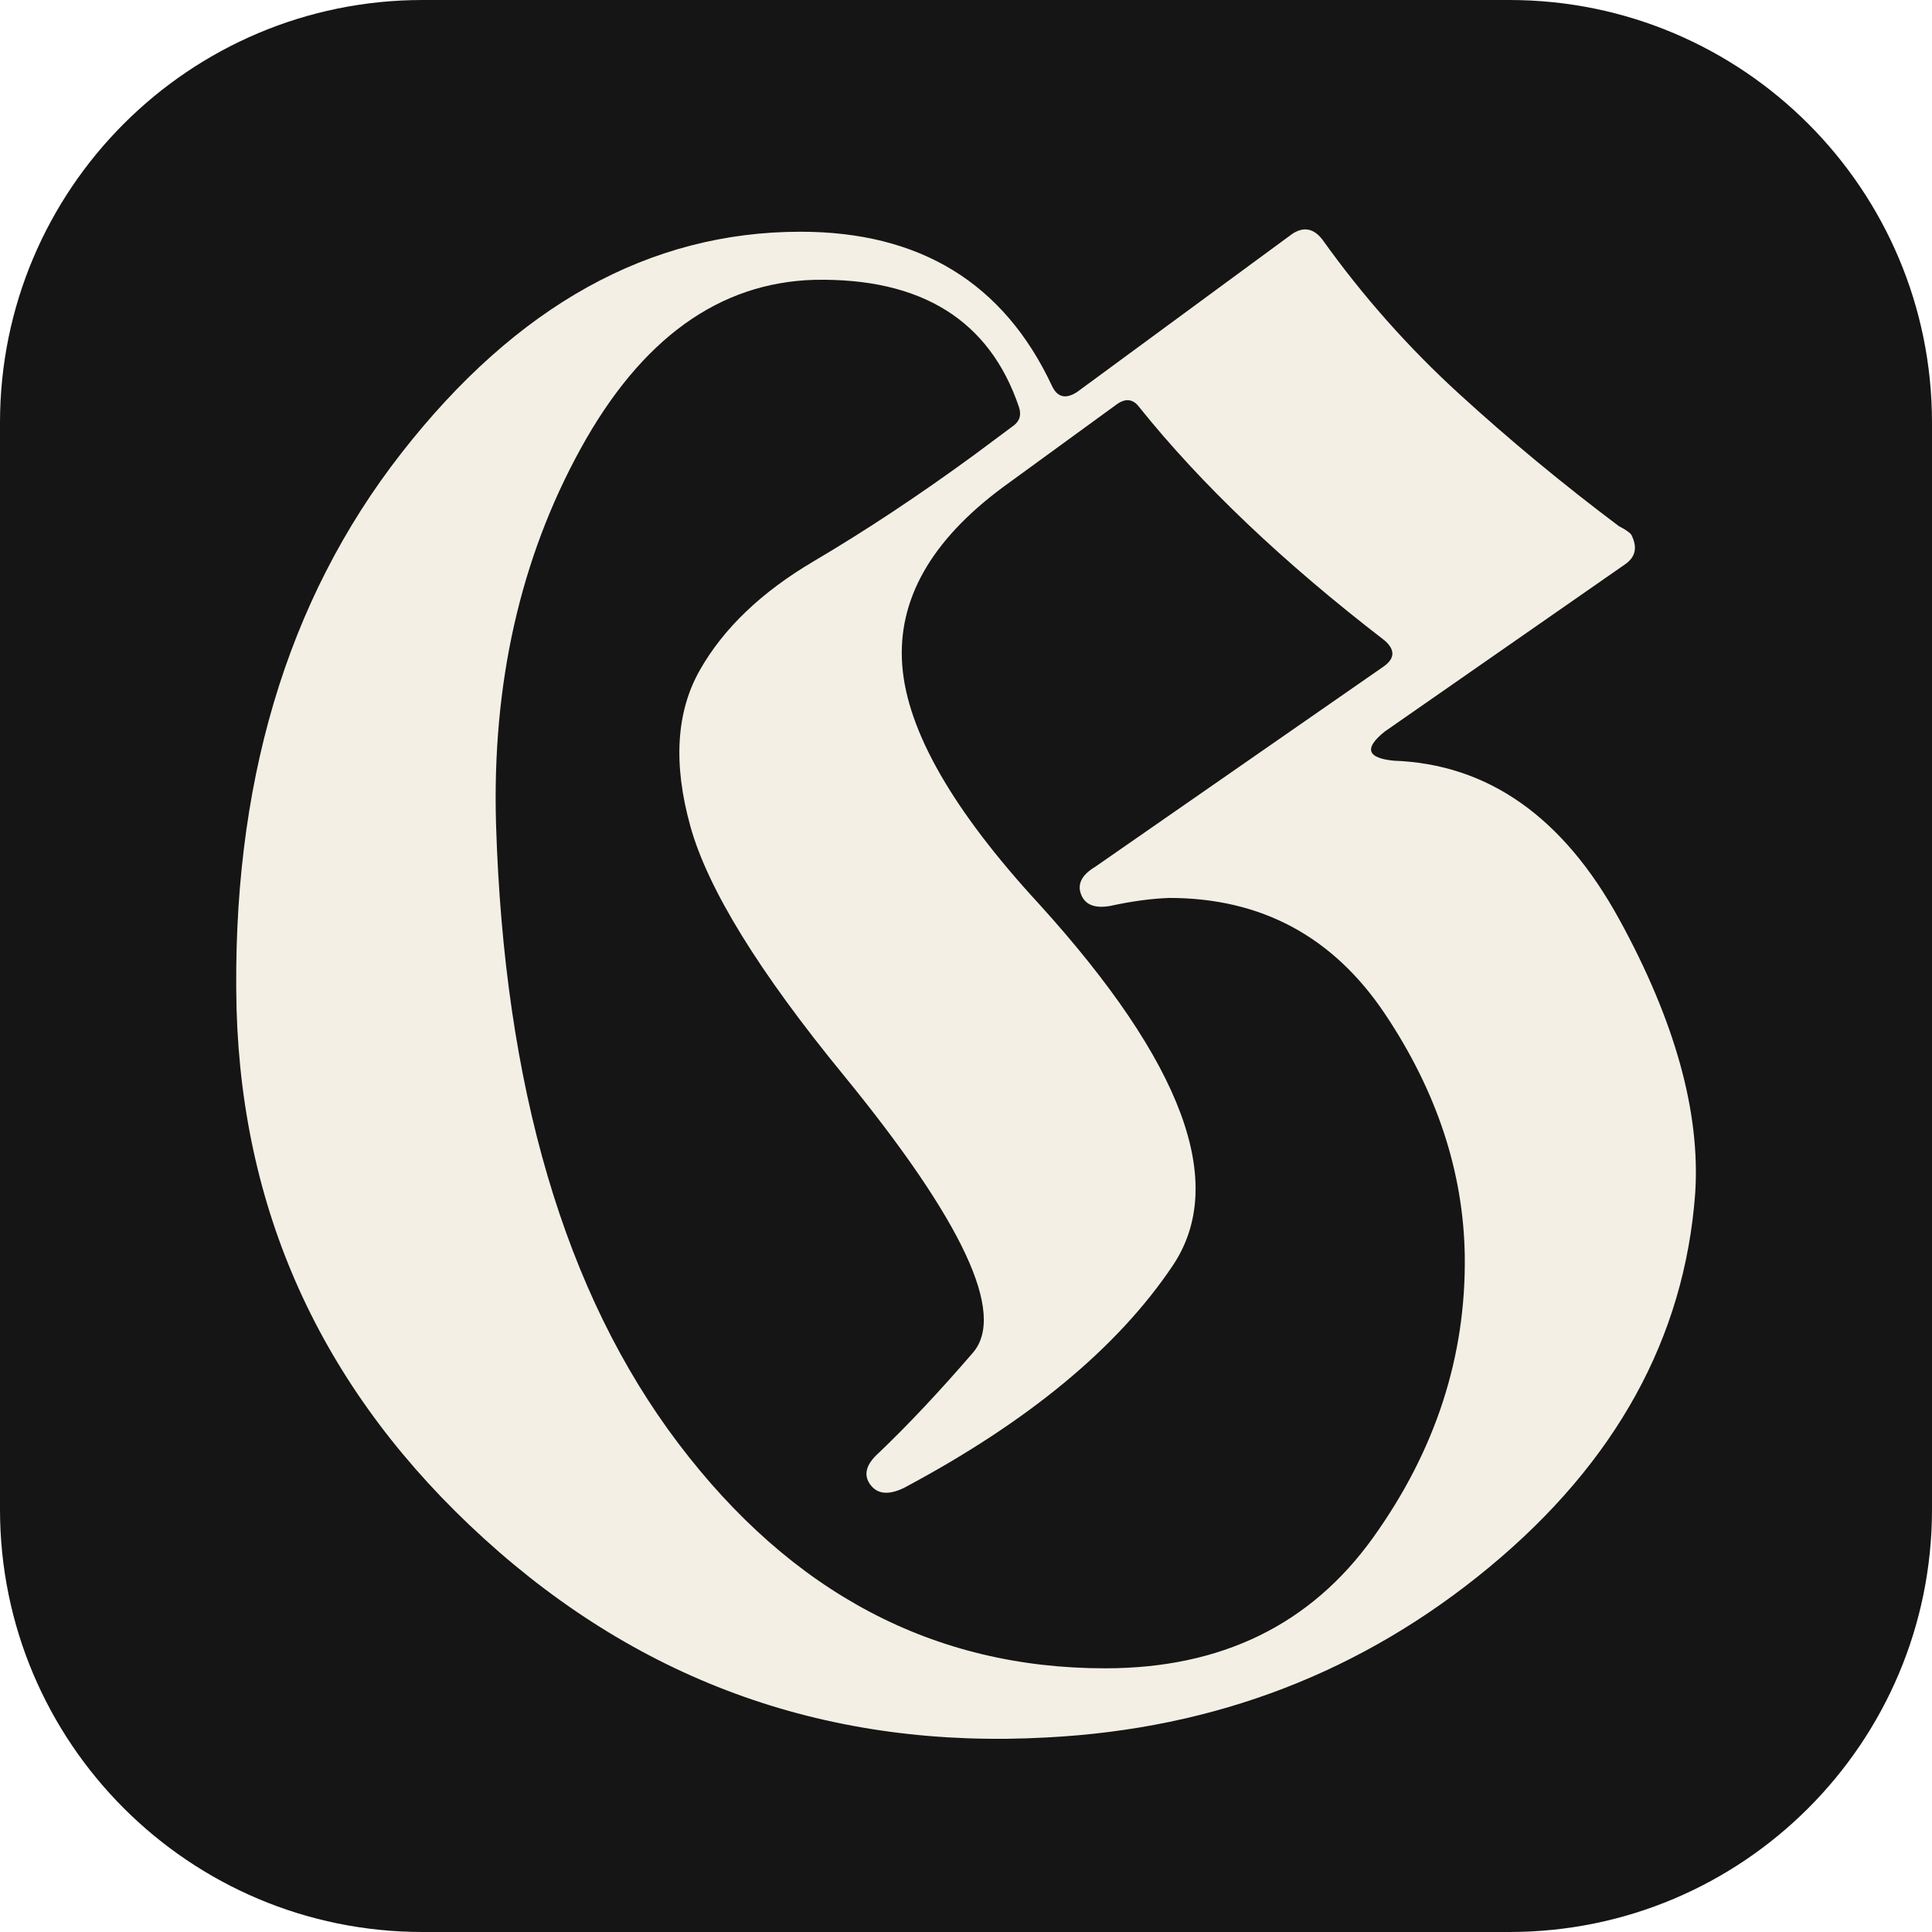
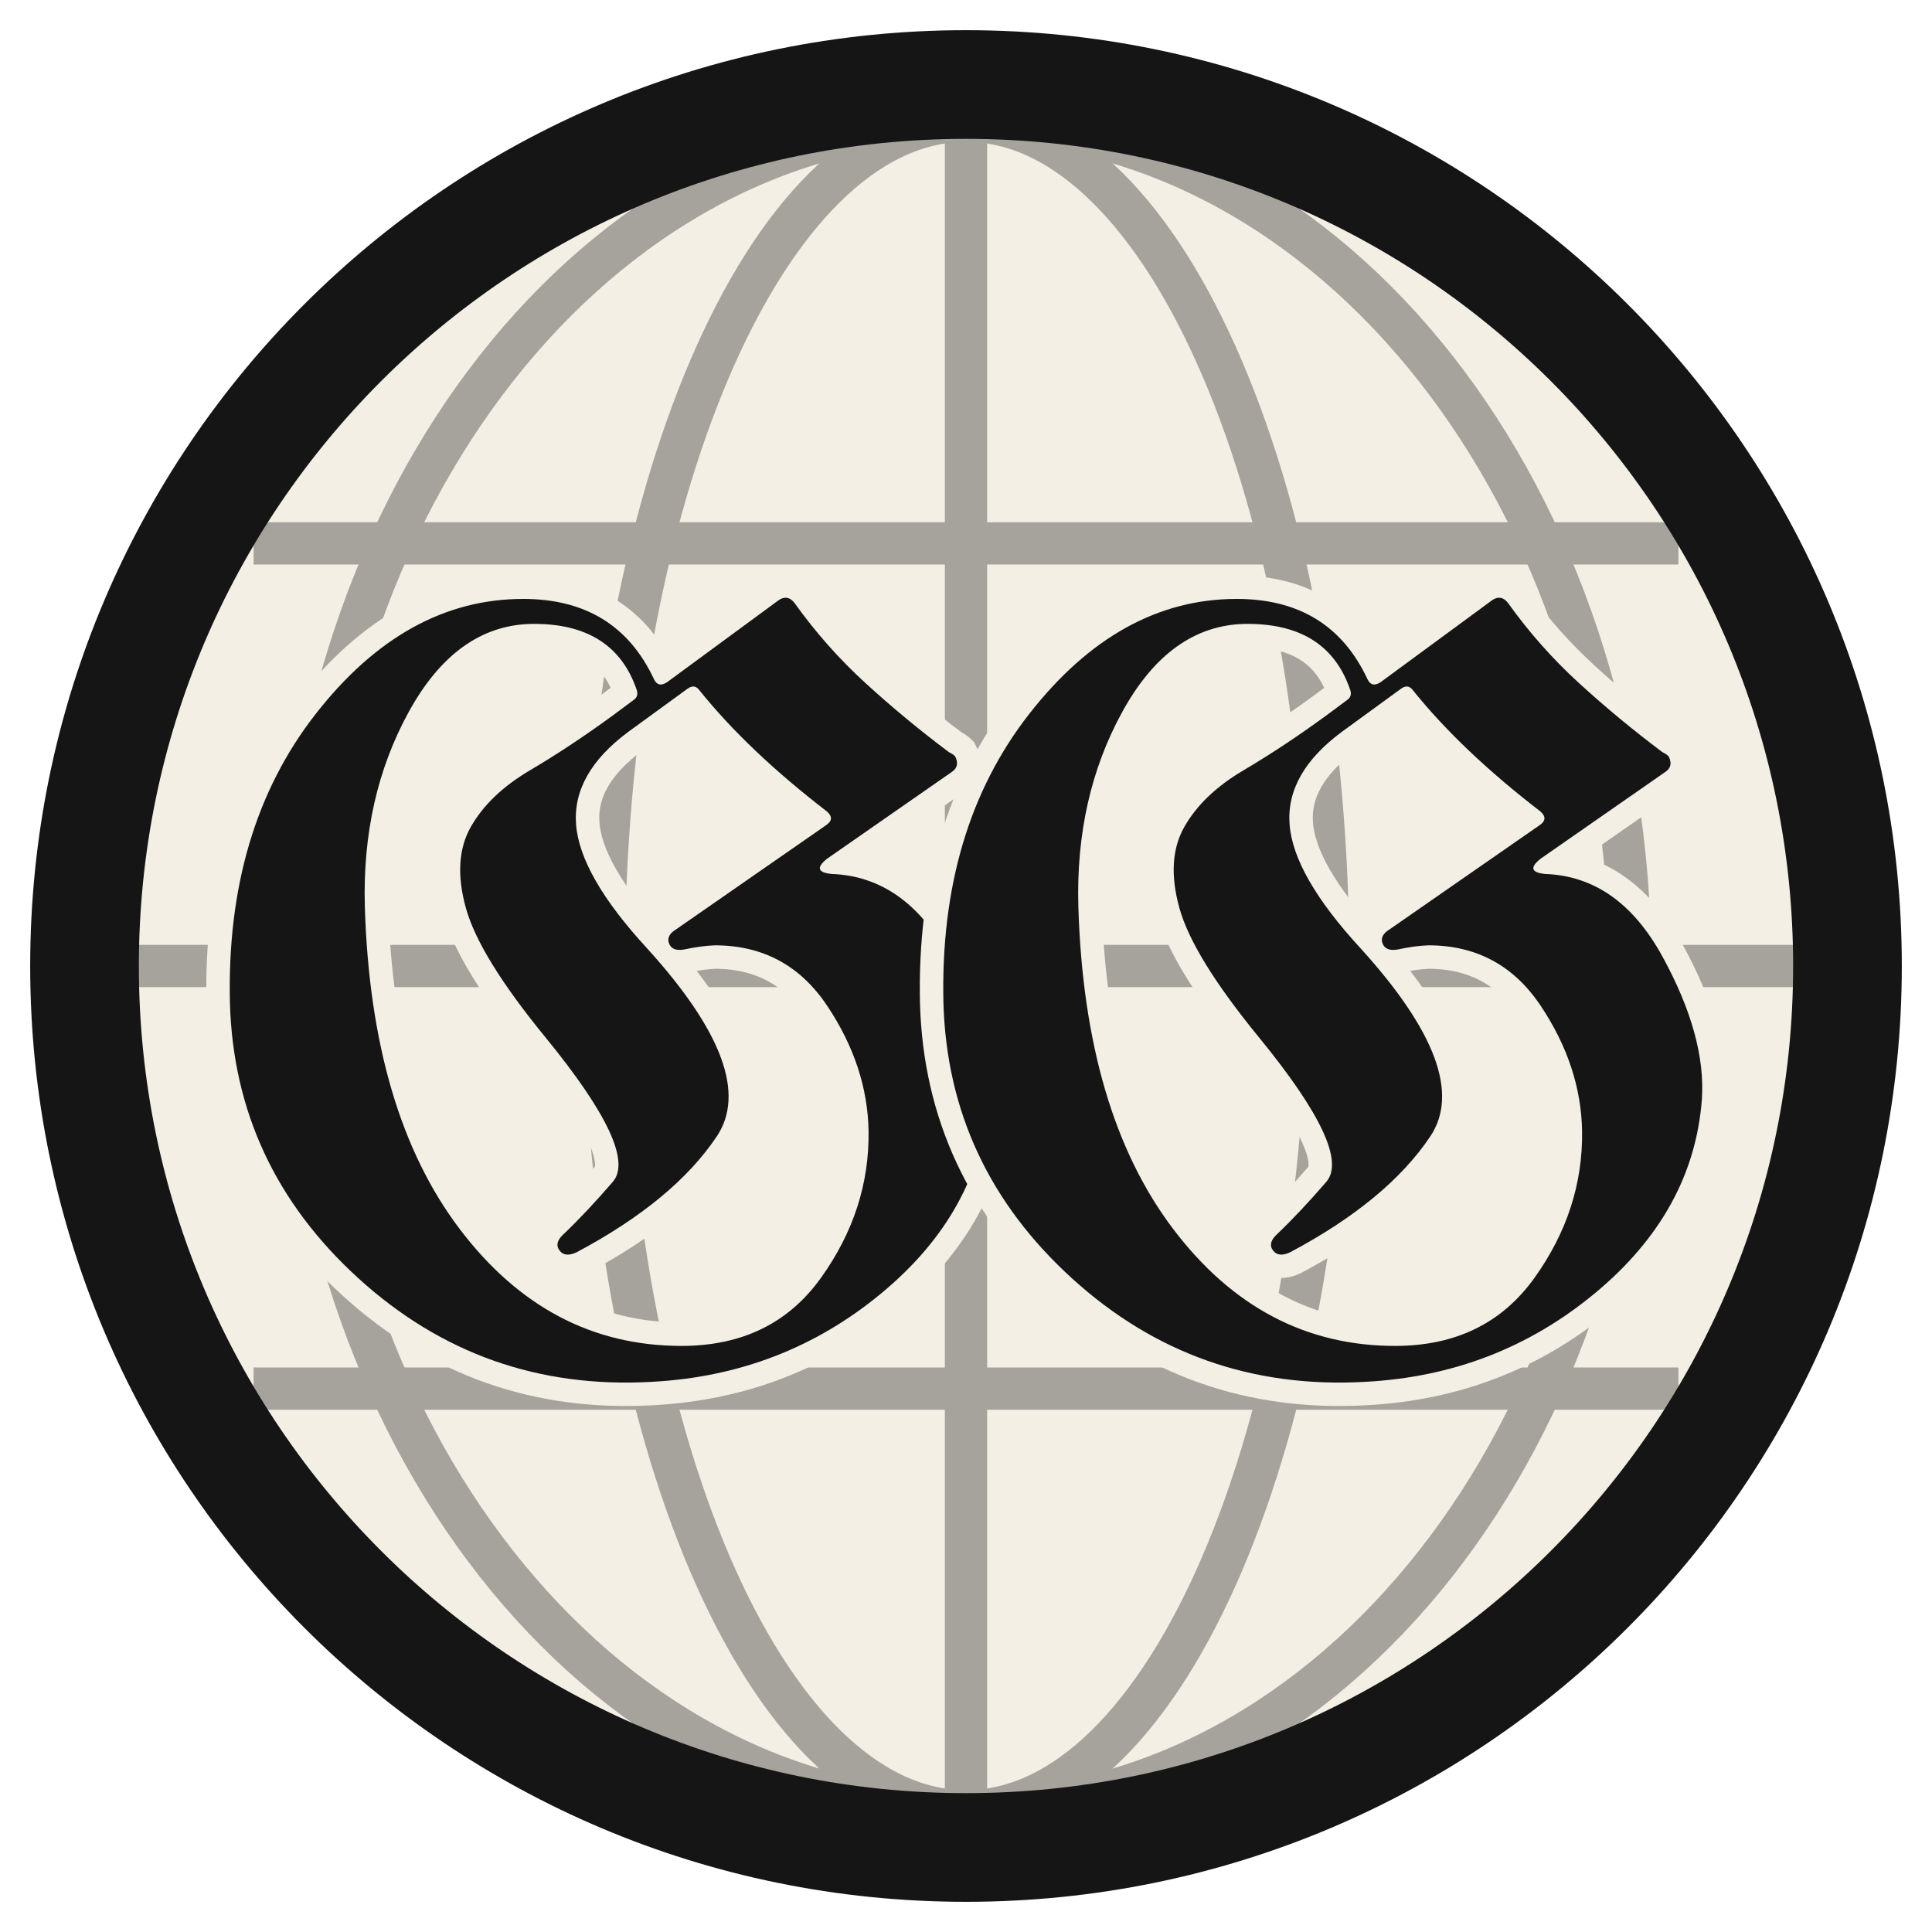
<svg xmlns="http://www.w3.org/2000/svg" viewBox="0 0 32 32">
-   <rect width="32" height="32" rx="7" fill="#151515" />
-   <path transform="matrix(0.016593 0 0 -0.016593 2.906 28.147)" fill="#f3efe4" d="M1145 1457Q1205 1373 1281.0 1303.5Q1357 1234 1441 1171Q1449 1167 1453 1163Q1463 1144 1447 1133L1207 966Q1176 941 1216 937Q1357 932 1441.0 779.0Q1525 626 1517 505Q1501 289 1311.5 132.0Q1122 -25 870 -38Q546 -56 308.0 160.5Q70 377 61 689Q53 1023 225.5 1244.0Q398 1465 624 1465Q803 1465 875 1311Q883 1294 900 1305L1115 1463Q1132 1474 1145 1457ZM992 800Q965 799 933 792Q910 788 904.0 803.5Q898 819 918 831L1206 1031Q1223 1043 1207 1057Q1055 1174 962 1290Q953 1302 940 1293L826 1210Q718 1130 725.5 1032.0Q733 934 862 794Q1078 556 995.5 433.0Q913 310 727 211Q704 200 693.5 214.5Q683 229 702 246Q746 288 796.0 346.0Q846 404 667 623Q540 778 514.0 871.5Q488 965 523.5 1027.5Q559 1090 637.0 1136.0Q715 1182 797 1242L836 1271Q846 1278 842 1290Q798 1420 638 1417Q495 1413 404.5 1248.5Q314 1084 320 874Q332 480 502.0 255.5Q672 31 928 31Q1102 31 1195.5 161.5Q1289 292 1287 443Q1285 568 1207.5 684.0Q1130 800 992 800Z" />
+   <circle cx="16" cy="16" r="14.6" fill="#f3efe4" stroke="#151515" stroke-width="1.8" />
+   <g fill="none" stroke="#151515" stroke-width="0.7" opacity="0.35">
+     <ellipse cx="16" cy="16" rx="6" ry="14" />
+     <ellipse cx="16" cy="16" rx="11" ry="14" />
+     <line x1="16" y1="2" x2="16" y2="30" />
+     <line x1="2" y1="16" x2="30" y2="16" />
+     <path d="M4.2 9h23.6M4.2 23h23.6" />
+   </g>
+   <path transform="matrix(0.008628 0 0 -0.008628 3.282 22.560)" fill="#151515" stroke="#f3efe4" stroke-width="90" paint-order="stroke" d="M1145 1457Q1205 1373 1281.0 1303.5Q1357 1234 1441 1171Q1449 1167 1453 1163Q1463 1144 1447 1133L1207 966Q1176 941 1216 937Q1357 932 1441.0 779.0Q1525 626 1517 505Q1501 289 1311.5 132.0Q1122 -25 870 -38Q546 -56 308.0 160.5Q70 377 61 689Q53 1023 225.5 1244.0Q398 1465 624 1465Q803 1465 875 1311Q883 1294 900 1305L1115 1463Q1132 1474 1145 1457ZM992 800Q965 799 933 792Q910 788 904.0 803.5Q898 819 918 831L1206 1031Q1223 1043 1207 1057Q1055 1174 962 1290Q953 1302 940 1293L826 1210Q718 1130 725.5 1032.0Q733 934 862 794Q1078 556 995.5 433.0Q913 310 727 211Q704 200 693.5 214.5Q683 229 702 246Q746 288 796.0 346.0Q846 404 667 623Q540 778 514.0 871.5Q488 965 523.5 1027.5Q559 1090 637.0 1136.0Q715 1182 797 1242L836 1271Q846 1278 842 1290Q798 1420 638 1417Q495 1413 404.5 1248.5Q314 1084 320 874Q332 480 502.0 255.5Q672 31 928 31Q1102 31 1195.5 161.5Q1289 292 1287 443Q1285 568 1207.5 684.0Q1130 800 992 800Z" />
+   <path transform="matrix(0.008628 0 0 -0.008628 15.100 22.560)" fill="#151515" stroke="#f3efe4" stroke-width="90" paint-order="stroke" d="M1145 1457Q1205 1373 1281.0 1303.5Q1357 1234 1441 1171Q1449 1167 1453 1163Q1463 1144 1447 1133L1207 966Q1176 941 1216 937Q1357 932 1441.0 779.0Q1525 626 1517 505Q1501 289 1311.5 132.0Q1122 -25 870 -38Q546 -56 308.0 160.5Q70 377 61 689Q53 1023 225.5 1244.0Q398 1465 624 1465Q803 1465 875 1311Q883 1294 900 1305L1115 1463Q1132 1474 1145 1457ZM992 800Q965 799 933 792Q910 788 904.0 803.5Q898 819 918 831L1206 1031Q1223 1043 1207 1057Q1055 1174 962 1290Q953 1302 940 1293L826 1210Q718 1130 725.5 1032.0Q733 934 862 794Q1078 556 995.5 433.0Q913 310 727 211Q704 200 693.5 214.5Q683 229 702 246Q746 288 796.0 346.0Q846 404 667 623Q540 778 514.0 871.5Q488 965 523.5 1027.5Q559 1090 637.0 1136.0Q715 1182 797 1242L836 1271Q846 1278 842 1290Q798 1420 638 1417Q495 1413 404.5 1248.5Q314 1084 320 874Q332 480 502.0 255.5Q672 31 928 31Q1102 31 1195.5 161.5Q1289 292 1287 443Q1285 568 1207.5 684.0Q1130 800 992 800Z" />
</svg>
